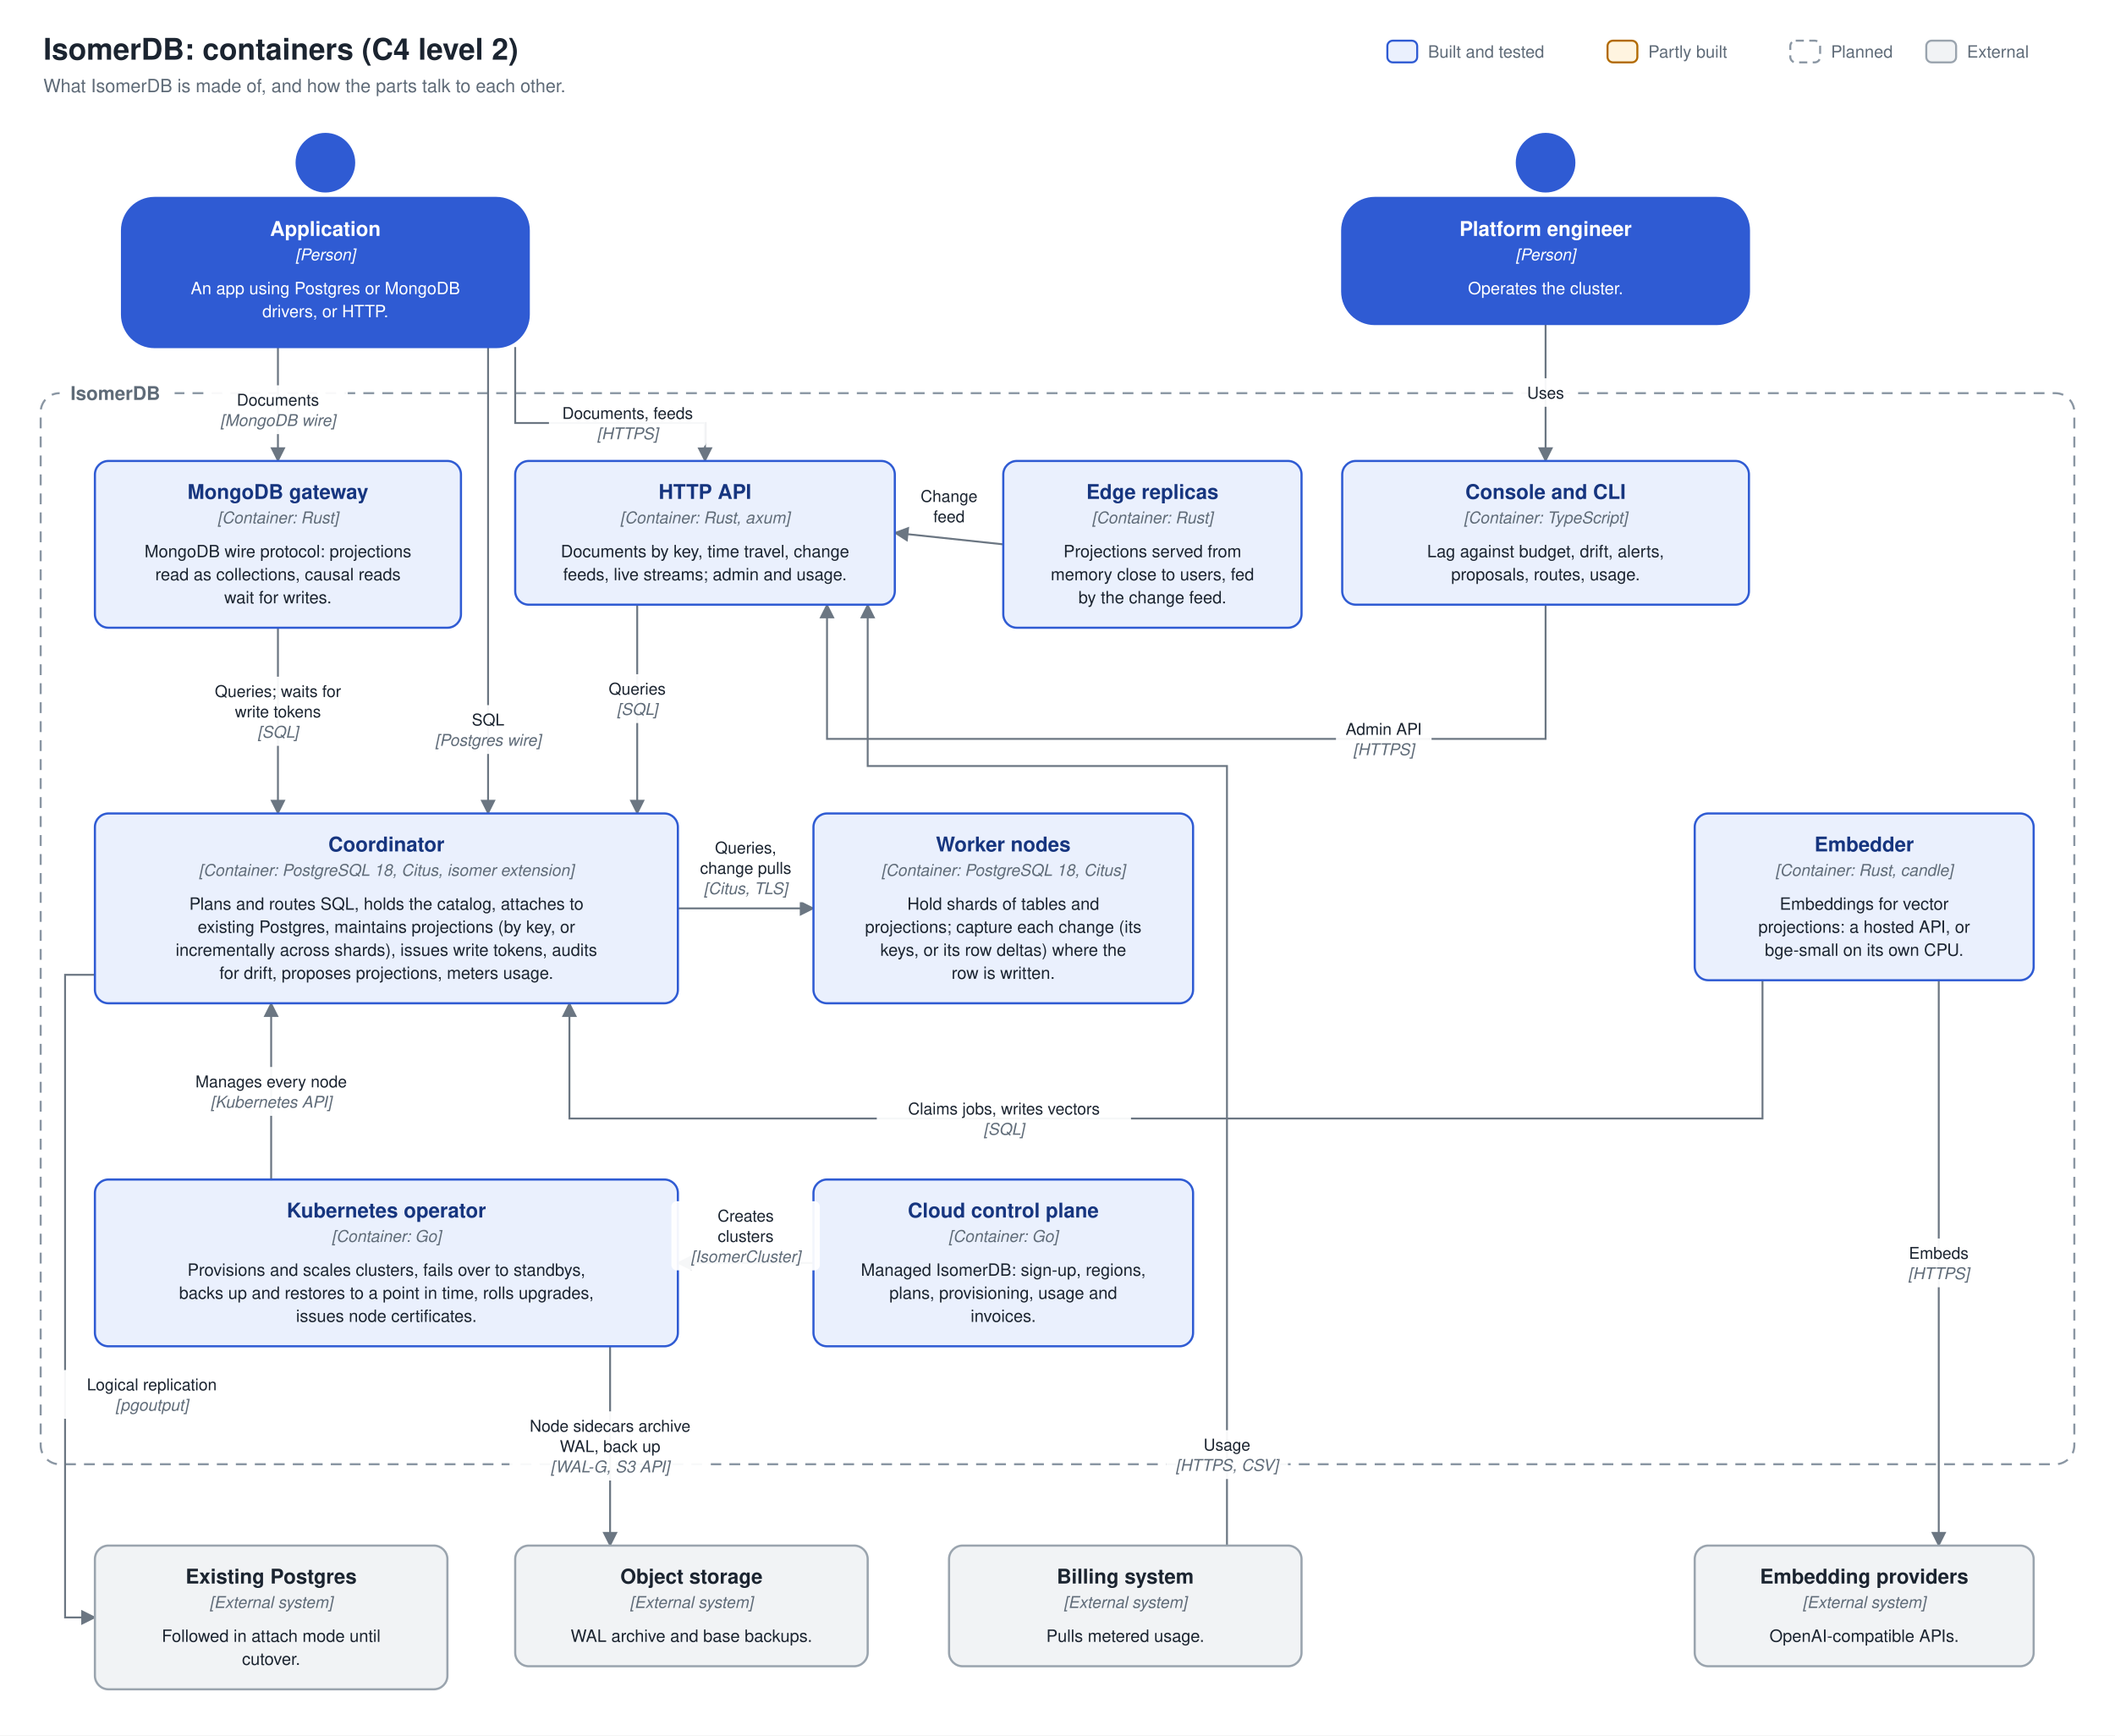
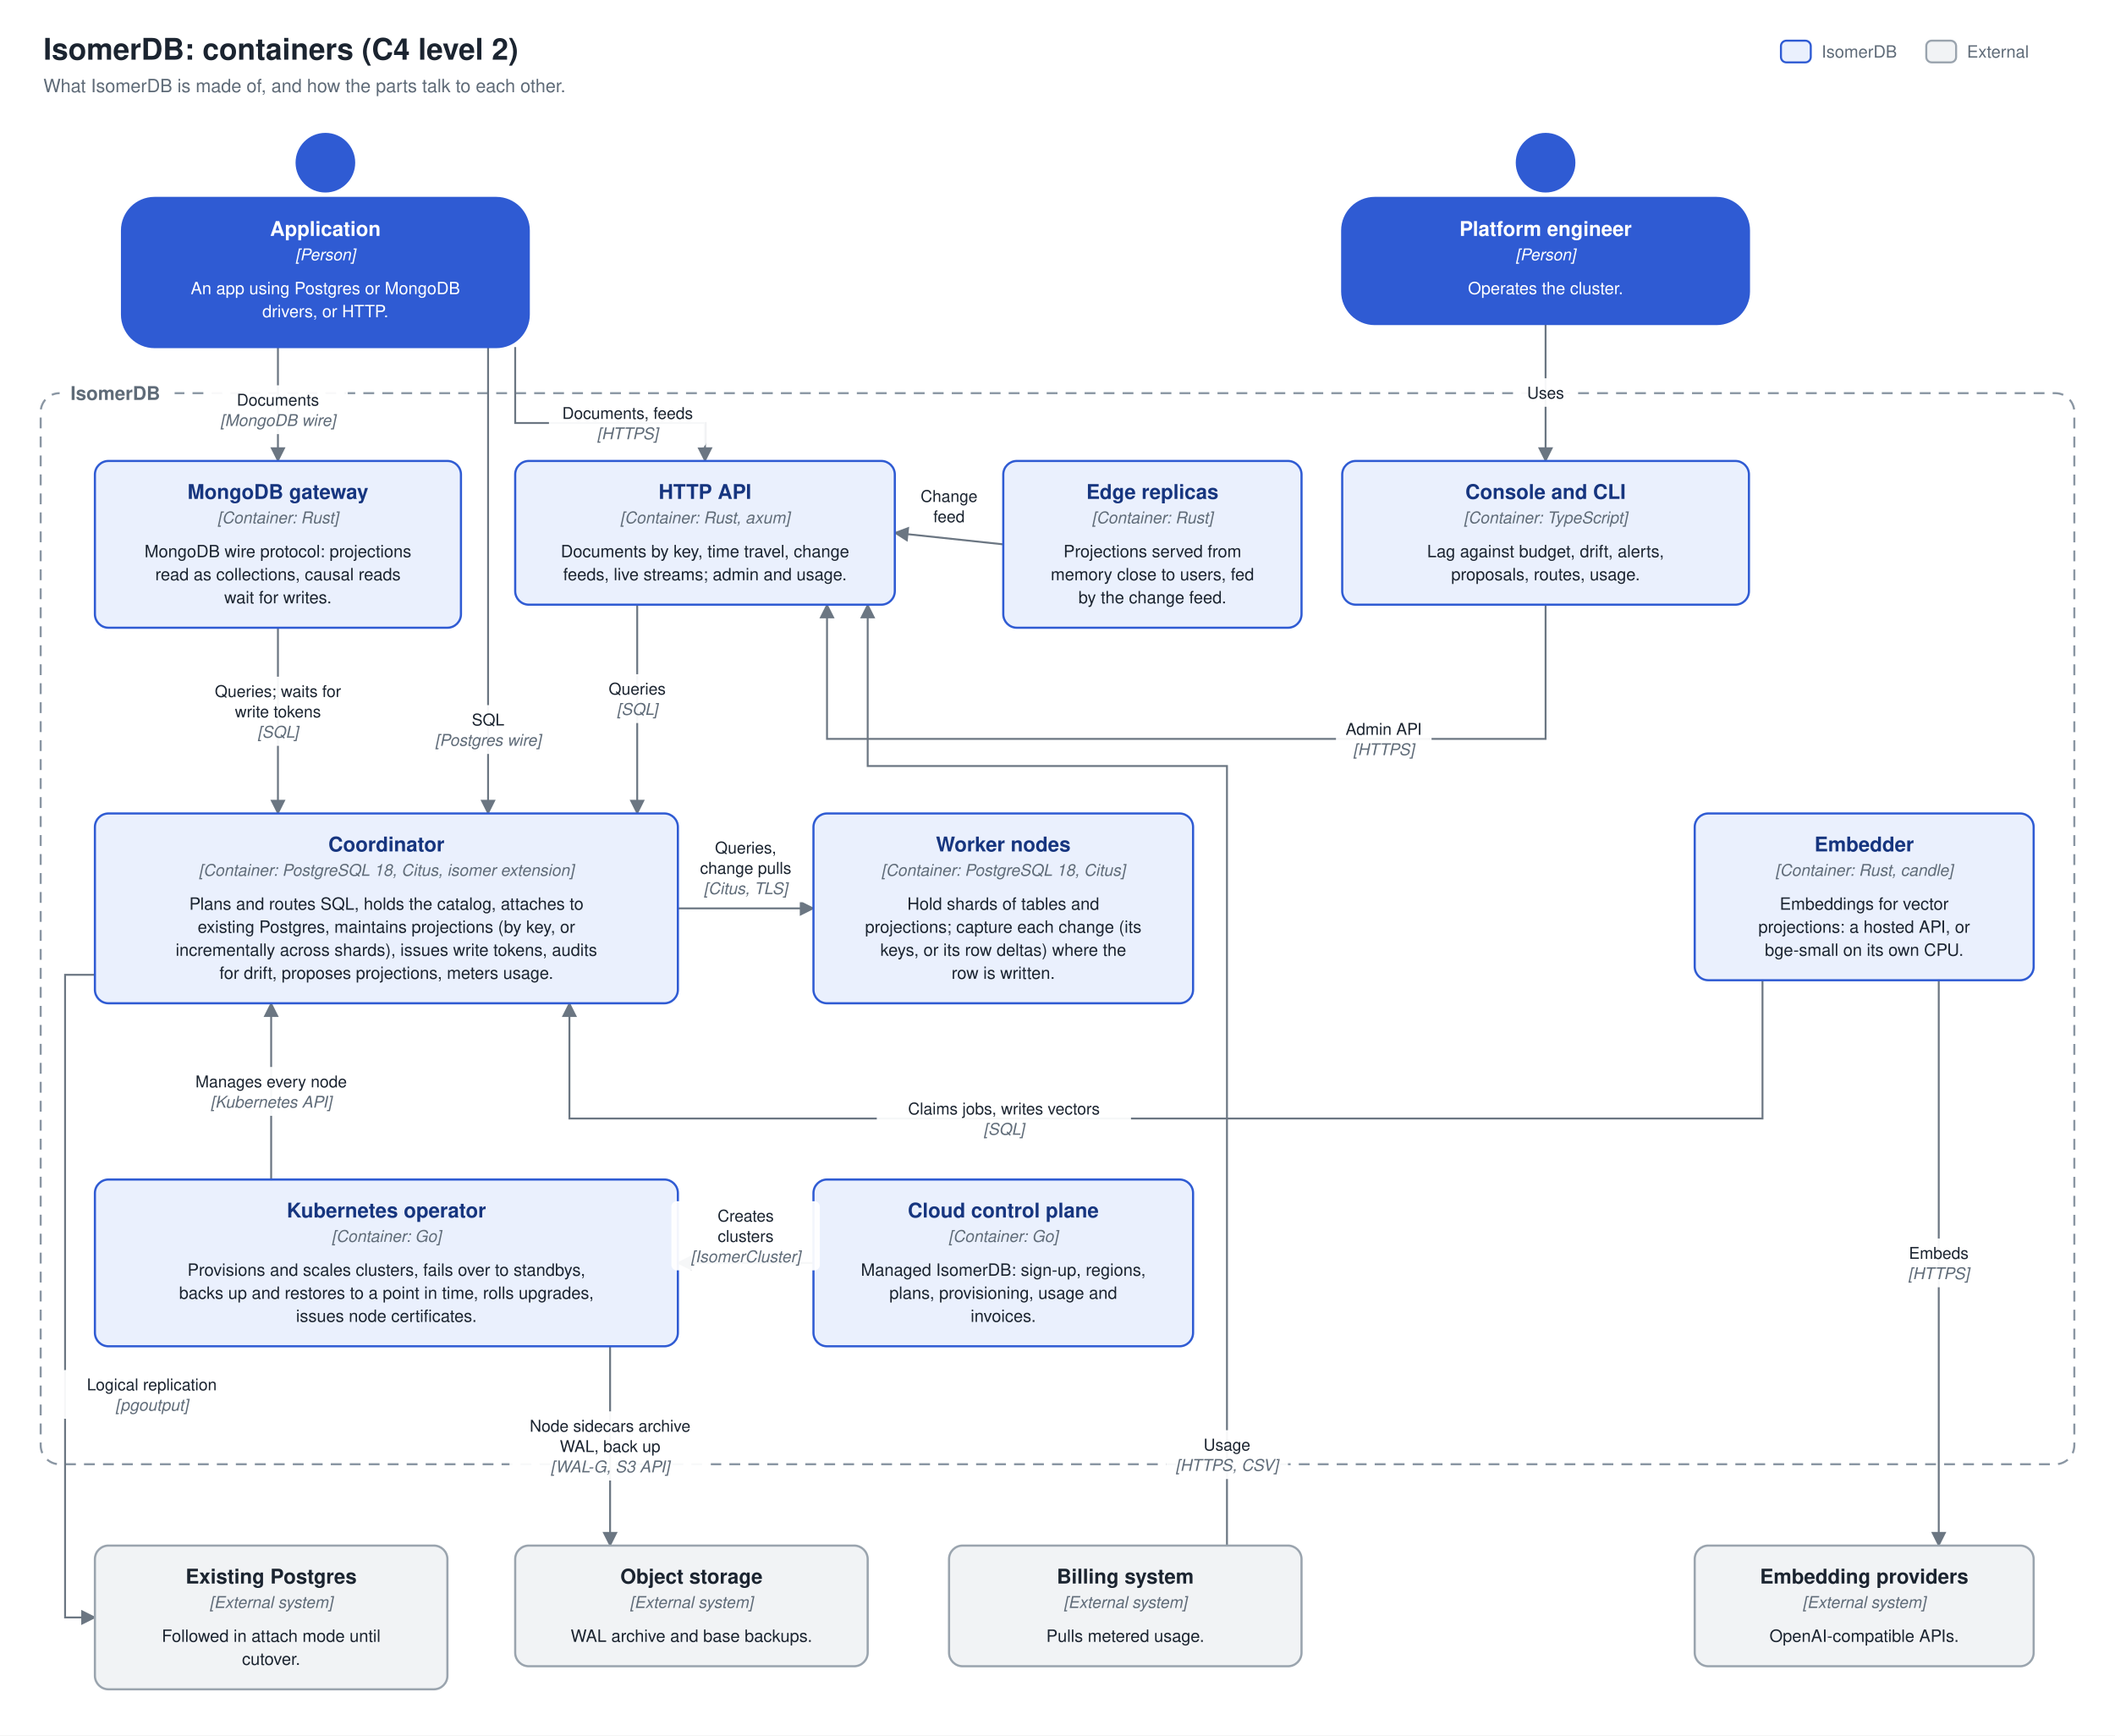
<svg xmlns="http://www.w3.org/2000/svg" width="1560" height="1280" viewBox="0 0 1560 1280" role="img" aria-label="IsomerDB: containers (C4 level 2)">
  <defs>
    <marker id="arrow" viewBox="0 0 10 10" refX="9" refY="5" markerWidth="8" markerHeight="8" orient="auto-start-reverse">
      <path d="M0,0 L10,5 L0,10 z" fill="#6b7682" />
    </marker>
  </defs>
  <rect width="100%" height="100%" fill="#ffffff" />
  <text x="32" y="44" font-family="-apple-system, BlinkMacSystemFont, 'Segoe UI', Helvetica, Arial, sans-serif" font-size="22" font-weight="650" fill="#1b2430">IsomerDB: containers (C4 level 2)</text>
  <text x="32" y="68" font-family="-apple-system, BlinkMacSystemFont, 'Segoe UI', Helvetica, Arial, sans-serif" font-size="13.5" fill="#5f6b78">What IsomerDB is made of, and how the parts talk to each other.</text>
  <rect x="30" y="290" width="1500" height="790" rx="14" fill="none" stroke="#8a96a3" stroke-width="1.5" stroke-dasharray="8 6" />
  <path d="M205.0,256.0 L205.0,340.0" fill="none" stroke="#6b7682" stroke-width="1.4" marker-end="url(#arrow)" />
  <path d="M380.0,256.0 L380.0,312.0 L520.0,312.0 L520.0,340.0" fill="none" stroke="#6b7682" stroke-width="1.4" marker-end="url(#arrow)" />
  <path d="M360.0,256.0 L360.0,600.0" fill="none" stroke="#6b7682" stroke-width="1.4" marker-end="url(#arrow)" />
  <path d="M1140.0,239.0 L1140.0,340.0" fill="none" stroke="#6b7682" stroke-width="1.4" marker-end="url(#arrow)" />
  <path d="M205.0,463.0 L205.0,600.0" fill="none" stroke="#6b7682" stroke-width="1.4" marker-end="url(#arrow)" />
  <path d="M470.0,446.0 L470.0,600.0" fill="none" stroke="#6b7682" stroke-width="1.4" marker-end="url(#arrow)" />
  <path d="M1140.0,446.0 L1140.0,545.0 L610.0,545.0 L610.0,446.0" fill="none" stroke="#6b7682" stroke-width="1.4" marker-end="url(#arrow)" />
  <path d="M740.0,401.5 L660.0,393.0" fill="none" stroke="#6b7682" stroke-width="1.4" marker-end="url(#arrow)" />
  <path d="M500.0,670.0 L600.0,670.0" fill="none" stroke="#6b7682" stroke-width="1.4" marker-end="url(#arrow)" />
  <path d="M1300.0,723.0 L1300.0,825.0 L420.0,825.0 L420.0,740.0" fill="none" stroke="#6b7682" stroke-width="1.4" marker-end="url(#arrow)" />
  <path d="M1430.0,723.0 L1430.0,1140.0" fill="none" stroke="#6b7682" stroke-width="1.4" marker-end="url(#arrow)" />
  <path d="M200.0,870.0 L200.0,740.0" fill="none" stroke="#6b7682" stroke-width="1.4" marker-end="url(#arrow)" />
  <path d="M600.0,931.5 L500.0,931.5" fill="none" stroke="#6b7682" stroke-width="1.4" marker-end="url(#arrow)" />
  <path d="M70.0,719.0 L48.0,719.0 L48.0,1193.0 L70.0,1193.0" fill="none" stroke="#6b7682" stroke-width="1.4" marker-end="url(#arrow)" />
  <path d="M450.0,993.0 L450.0,1140.0" fill="none" stroke="#6b7682" stroke-width="1.4" marker-end="url(#arrow)" />
  <path d="M905.0,1140.0 L905.0,565.0 L640.0,565.0 L640.0,446.0" fill="none" stroke="#6b7682" stroke-width="1.4" marker-end="url(#arrow)" />
  <rect x="44" y="279" width="84.8" height="22" fill="#ffffff" />
  <text x="52" y="295" font-family="-apple-system, BlinkMacSystemFont, 'Segoe UI', Helvetica, Arial, sans-serif" font-size="14" font-weight="650" fill="#5f6b78">IsomerDB</text>
  <circle cx="240.0" cy="120" r="22" fill="#2f5bd3" />
  <rect x="90" y="146" width="300" height="110" rx="24" fill="#2f5bd3" stroke="#2f5bd3" stroke-width="1.6" />
  <text x="240.0" y="174" text-anchor="middle" font-family="-apple-system, BlinkMacSystemFont, 'Segoe UI', Helvetica, Arial, sans-serif" font-size="15" font-weight="650" fill="#ffffff">Application</text>
  <text x="240.0" y="192" text-anchor="middle" font-family="-apple-system, BlinkMacSystemFont, 'Segoe UI', Helvetica, Arial, sans-serif" font-size="12" font-style="italic" fill="#ffffff">[Person]</text>
  <text x="240.0" y="217" text-anchor="middle" font-family="-apple-system, BlinkMacSystemFont, 'Segoe UI', Helvetica, Arial, sans-serif" font-size="12.5" fill="#ffffff">An app using Postgres or MongoDB</text>
  <text x="240.0" y="234" text-anchor="middle" font-family="-apple-system, BlinkMacSystemFont, 'Segoe UI', Helvetica, Arial, sans-serif" font-size="12.5" fill="#ffffff">drivers, or HTTP.</text>
  <circle cx="1140.0" cy="120" r="22" fill="#2f5bd3" />
  <rect x="990" y="146" width="300" height="93" rx="24" fill="#2f5bd3" stroke="#2f5bd3" stroke-width="1.6" />
  <text x="1140.0" y="174" text-anchor="middle" font-family="-apple-system, BlinkMacSystemFont, 'Segoe UI', Helvetica, Arial, sans-serif" font-size="15" font-weight="650" fill="#ffffff">Platform engineer</text>
  <text x="1140.0" y="192" text-anchor="middle" font-family="-apple-system, BlinkMacSystemFont, 'Segoe UI', Helvetica, Arial, sans-serif" font-size="12" font-style="italic" fill="#ffffff">[Person]</text>
  <text x="1140.0" y="217" text-anchor="middle" font-family="-apple-system, BlinkMacSystemFont, 'Segoe UI', Helvetica, Arial, sans-serif" font-size="12.5" fill="#ffffff">Operates the cluster.</text>
  <rect x="70" y="340" width="270" height="123" rx="10" fill="#eaf0fd" stroke="#2f5bd3" stroke-width="1.6" />
  <text x="205.0" y="368" text-anchor="middle" font-family="-apple-system, BlinkMacSystemFont, 'Segoe UI', Helvetica, Arial, sans-serif" font-size="15" font-weight="650" fill="#16357f">MongoDB gateway</text>
  <text x="205.0" y="386" text-anchor="middle" font-family="-apple-system, BlinkMacSystemFont, 'Segoe UI', Helvetica, Arial, sans-serif" font-size="12" font-style="italic" fill="#5f6b78">[Container: Rust]</text>
  <text x="205.0" y="411" text-anchor="middle" font-family="-apple-system, BlinkMacSystemFont, 'Segoe UI', Helvetica, Arial, sans-serif" font-size="12.5" fill="#1b2430">MongoDB wire protocol: projections</text>
  <text x="205.0" y="428" text-anchor="middle" font-family="-apple-system, BlinkMacSystemFont, 'Segoe UI', Helvetica, Arial, sans-serif" font-size="12.5" fill="#1b2430">read as collections, causal reads</text>
  <text x="205.0" y="445" text-anchor="middle" font-family="-apple-system, BlinkMacSystemFont, 'Segoe UI', Helvetica, Arial, sans-serif" font-size="12.5" fill="#1b2430">wait for writes.</text>
  <rect x="380" y="340" width="280" height="106" rx="10" fill="#eaf0fd" stroke="#2f5bd3" stroke-width="1.6" />
  <text x="520.0" y="368" text-anchor="middle" font-family="-apple-system, BlinkMacSystemFont, 'Segoe UI', Helvetica, Arial, sans-serif" font-size="15" font-weight="650" fill="#16357f">HTTP API</text>
  <text x="520.0" y="386" text-anchor="middle" font-family="-apple-system, BlinkMacSystemFont, 'Segoe UI', Helvetica, Arial, sans-serif" font-size="12" font-style="italic" fill="#5f6b78">[Container: Rust, axum]</text>
  <text x="520.0" y="411" text-anchor="middle" font-family="-apple-system, BlinkMacSystemFont, 'Segoe UI', Helvetica, Arial, sans-serif" font-size="12.5" fill="#1b2430">Documents by key, time travel, change</text>
  <text x="520.0" y="428" text-anchor="middle" font-family="-apple-system, BlinkMacSystemFont, 'Segoe UI', Helvetica, Arial, sans-serif" font-size="12.5" fill="#1b2430">feeds, live streams; admin and usage.</text>
  <rect x="740" y="340" width="220" height="123" rx="10" fill="#eaf0fd" stroke="#2f5bd3" stroke-width="1.6" />
  <text x="850.0" y="368" text-anchor="middle" font-family="-apple-system, BlinkMacSystemFont, 'Segoe UI', Helvetica, Arial, sans-serif" font-size="15" font-weight="650" fill="#16357f">Edge replicas</text>
  <text x="850.0" y="386" text-anchor="middle" font-family="-apple-system, BlinkMacSystemFont, 'Segoe UI', Helvetica, Arial, sans-serif" font-size="12" font-style="italic" fill="#5f6b78">[Container: Rust]</text>
  <text x="850.0" y="411" text-anchor="middle" font-family="-apple-system, BlinkMacSystemFont, 'Segoe UI', Helvetica, Arial, sans-serif" font-size="12.5" fill="#1b2430">Projections served from</text>
  <text x="850.0" y="428" text-anchor="middle" font-family="-apple-system, BlinkMacSystemFont, 'Segoe UI', Helvetica, Arial, sans-serif" font-size="12.5" fill="#1b2430">memory close to users, fed</text>
  <text x="850.0" y="445" text-anchor="middle" font-family="-apple-system, BlinkMacSystemFont, 'Segoe UI', Helvetica, Arial, sans-serif" font-size="12.5" fill="#1b2430">by the change feed.</text>
  <rect x="990" y="340" width="300" height="106" rx="10" fill="#eaf0fd" stroke="#2f5bd3" stroke-width="1.6" />
  <text x="1140.0" y="368" text-anchor="middle" font-family="-apple-system, BlinkMacSystemFont, 'Segoe UI', Helvetica, Arial, sans-serif" font-size="15" font-weight="650" fill="#16357f">Console and CLI</text>
  <text x="1140.0" y="386" text-anchor="middle" font-family="-apple-system, BlinkMacSystemFont, 'Segoe UI', Helvetica, Arial, sans-serif" font-size="12" font-style="italic" fill="#5f6b78">[Container: TypeScript]</text>
  <text x="1140.0" y="411" text-anchor="middle" font-family="-apple-system, BlinkMacSystemFont, 'Segoe UI', Helvetica, Arial, sans-serif" font-size="12.5" fill="#1b2430">Lag against budget, drift, alerts,</text>
  <text x="1140.0" y="428" text-anchor="middle" font-family="-apple-system, BlinkMacSystemFont, 'Segoe UI', Helvetica, Arial, sans-serif" font-size="12.5" fill="#1b2430">proposals, routes, usage.</text>
  <rect x="70" y="600" width="430" height="140" rx="10" fill="#eaf0fd" stroke="#2f5bd3" stroke-width="1.6" />
  <text x="285.0" y="628" text-anchor="middle" font-family="-apple-system, BlinkMacSystemFont, 'Segoe UI', Helvetica, Arial, sans-serif" font-size="15" font-weight="650" fill="#16357f">Coordinator</text>
  <text x="285.0" y="646" text-anchor="middle" font-family="-apple-system, BlinkMacSystemFont, 'Segoe UI', Helvetica, Arial, sans-serif" font-size="12" font-style="italic" fill="#5f6b78">[Container: PostgreSQL 18, Citus, isomer extension]</text>
  <text x="285.0" y="671" text-anchor="middle" font-family="-apple-system, BlinkMacSystemFont, 'Segoe UI', Helvetica, Arial, sans-serif" font-size="12.5" fill="#1b2430">Plans and routes SQL, holds the catalog, attaches to</text>
  <text x="285.0" y="688" text-anchor="middle" font-family="-apple-system, BlinkMacSystemFont, 'Segoe UI', Helvetica, Arial, sans-serif" font-size="12.5" fill="#1b2430">existing Postgres, maintains projections (by key, or</text>
  <text x="285.0" y="705" text-anchor="middle" font-family="-apple-system, BlinkMacSystemFont, 'Segoe UI', Helvetica, Arial, sans-serif" font-size="12.5" fill="#1b2430">incrementally across shards), issues write tokens, audits</text>
  <text x="285.0" y="722" text-anchor="middle" font-family="-apple-system, BlinkMacSystemFont, 'Segoe UI', Helvetica, Arial, sans-serif" font-size="12.5" fill="#1b2430">for drift, proposes projections, meters usage.</text>
  <rect x="600" y="600" width="280" height="140" rx="10" fill="#eaf0fd" stroke="#2f5bd3" stroke-width="1.6" />
  <text x="740.0" y="628" text-anchor="middle" font-family="-apple-system, BlinkMacSystemFont, 'Segoe UI', Helvetica, Arial, sans-serif" font-size="15" font-weight="650" fill="#16357f">Worker nodes</text>
  <text x="740.0" y="646" text-anchor="middle" font-family="-apple-system, BlinkMacSystemFont, 'Segoe UI', Helvetica, Arial, sans-serif" font-size="12" font-style="italic" fill="#5f6b78">[Container: PostgreSQL 18, Citus]</text>
  <text x="740.0" y="671" text-anchor="middle" font-family="-apple-system, BlinkMacSystemFont, 'Segoe UI', Helvetica, Arial, sans-serif" font-size="12.5" fill="#1b2430">Hold shards of tables and</text>
  <text x="740.0" y="688" text-anchor="middle" font-family="-apple-system, BlinkMacSystemFont, 'Segoe UI', Helvetica, Arial, sans-serif" font-size="12.5" fill="#1b2430">projections; capture each change (its</text>
  <text x="740.0" y="705" text-anchor="middle" font-family="-apple-system, BlinkMacSystemFont, 'Segoe UI', Helvetica, Arial, sans-serif" font-size="12.5" fill="#1b2430">keys, or its row deltas) where the</text>
  <text x="740.0" y="722" text-anchor="middle" font-family="-apple-system, BlinkMacSystemFont, 'Segoe UI', Helvetica, Arial, sans-serif" font-size="12.5" fill="#1b2430">row is written.</text>
  <rect x="1250" y="600" width="250" height="123" rx="10" fill="#eaf0fd" stroke="#2f5bd3" stroke-width="1.6" />
  <text x="1375.0" y="628" text-anchor="middle" font-family="-apple-system, BlinkMacSystemFont, 'Segoe UI', Helvetica, Arial, sans-serif" font-size="15" font-weight="650" fill="#16357f">Embedder</text>
  <text x="1375.0" y="646" text-anchor="middle" font-family="-apple-system, BlinkMacSystemFont, 'Segoe UI', Helvetica, Arial, sans-serif" font-size="12" font-style="italic" fill="#5f6b78">[Container: Rust, candle]</text>
  <text x="1375.0" y="671" text-anchor="middle" font-family="-apple-system, BlinkMacSystemFont, 'Segoe UI', Helvetica, Arial, sans-serif" font-size="12.5" fill="#1b2430">Embeddings for vector</text>
  <text x="1375.0" y="688" text-anchor="middle" font-family="-apple-system, BlinkMacSystemFont, 'Segoe UI', Helvetica, Arial, sans-serif" font-size="12.5" fill="#1b2430">projections: a hosted API, or</text>
  <text x="1375.0" y="705" text-anchor="middle" font-family="-apple-system, BlinkMacSystemFont, 'Segoe UI', Helvetica, Arial, sans-serif" font-size="12.5" fill="#1b2430">bge-small on its own CPU.</text>
  <rect x="70" y="870" width="430" height="123" rx="10" fill="#eaf0fd" stroke="#2f5bd3" stroke-width="1.6" />
  <text x="285.0" y="898" text-anchor="middle" font-family="-apple-system, BlinkMacSystemFont, 'Segoe UI', Helvetica, Arial, sans-serif" font-size="15" font-weight="650" fill="#16357f">Kubernetes operator</text>
  <text x="285.0" y="916" text-anchor="middle" font-family="-apple-system, BlinkMacSystemFont, 'Segoe UI', Helvetica, Arial, sans-serif" font-size="12" font-style="italic" fill="#5f6b78">[Container: Go]</text>
  <text x="285.0" y="941" text-anchor="middle" font-family="-apple-system, BlinkMacSystemFont, 'Segoe UI', Helvetica, Arial, sans-serif" font-size="12.5" fill="#1b2430">Provisions and scales clusters, fails over to standbys,</text>
  <text x="285.0" y="958" text-anchor="middle" font-family="-apple-system, BlinkMacSystemFont, 'Segoe UI', Helvetica, Arial, sans-serif" font-size="12.5" fill="#1b2430">backs up and restores to a point in time, rolls upgrades,</text>
  <text x="285.0" y="975" text-anchor="middle" font-family="-apple-system, BlinkMacSystemFont, 'Segoe UI', Helvetica, Arial, sans-serif" font-size="12.5" fill="#1b2430">issues node certificates.</text>
  <rect x="600" y="870" width="280" height="123" rx="10" fill="#eaf0fd" stroke="#2f5bd3" stroke-width="1.6" />
  <text x="740.0" y="898" text-anchor="middle" font-family="-apple-system, BlinkMacSystemFont, 'Segoe UI', Helvetica, Arial, sans-serif" font-size="15" font-weight="650" fill="#16357f">Cloud control plane</text>
  <text x="740.0" y="916" text-anchor="middle" font-family="-apple-system, BlinkMacSystemFont, 'Segoe UI', Helvetica, Arial, sans-serif" font-size="12" font-style="italic" fill="#5f6b78">[Container: Go]</text>
  <text x="740.0" y="941" text-anchor="middle" font-family="-apple-system, BlinkMacSystemFont, 'Segoe UI', Helvetica, Arial, sans-serif" font-size="12.5" fill="#1b2430">Managed IsomerDB: sign-up, regions,</text>
  <text x="740.0" y="958" text-anchor="middle" font-family="-apple-system, BlinkMacSystemFont, 'Segoe UI', Helvetica, Arial, sans-serif" font-size="12.5" fill="#1b2430">plans, provisioning, usage and</text>
  <text x="740.0" y="975" text-anchor="middle" font-family="-apple-system, BlinkMacSystemFont, 'Segoe UI', Helvetica, Arial, sans-serif" font-size="12.5" fill="#1b2430">invoices.</text>
  <rect x="70" y="1140" width="260" height="106" rx="10" fill="#f1f3f5" stroke="#9aa4ae" stroke-width="1.6" />
  <text x="200.0" y="1168" text-anchor="middle" font-family="-apple-system, BlinkMacSystemFont, 'Segoe UI', Helvetica, Arial, sans-serif" font-size="15" font-weight="650" fill="#1b2430">Existing Postgres</text>
  <text x="200.0" y="1186" text-anchor="middle" font-family="-apple-system, BlinkMacSystemFont, 'Segoe UI', Helvetica, Arial, sans-serif" font-size="12" font-style="italic" fill="#5f6b78">[External system]</text>
  <text x="200.0" y="1211" text-anchor="middle" font-family="-apple-system, BlinkMacSystemFont, 'Segoe UI', Helvetica, Arial, sans-serif" font-size="12.5" fill="#1b2430">Followed in attach mode until</text>
  <text x="200.0" y="1228" text-anchor="middle" font-family="-apple-system, BlinkMacSystemFont, 'Segoe UI', Helvetica, Arial, sans-serif" font-size="12.5" fill="#1b2430">cutover.</text>
  <rect x="380" y="1140" width="260" height="89" rx="10" fill="#f1f3f5" stroke="#9aa4ae" stroke-width="1.6" />
  <text x="510.0" y="1168" text-anchor="middle" font-family="-apple-system, BlinkMacSystemFont, 'Segoe UI', Helvetica, Arial, sans-serif" font-size="15" font-weight="650" fill="#1b2430">Object storage</text>
  <text x="510.0" y="1186" text-anchor="middle" font-family="-apple-system, BlinkMacSystemFont, 'Segoe UI', Helvetica, Arial, sans-serif" font-size="12" font-style="italic" fill="#5f6b78">[External system]</text>
  <text x="510.0" y="1211" text-anchor="middle" font-family="-apple-system, BlinkMacSystemFont, 'Segoe UI', Helvetica, Arial, sans-serif" font-size="12.5" fill="#1b2430">WAL archive and base backups.</text>
  <rect x="700" y="1140" width="260" height="89" rx="10" fill="#f1f3f5" stroke="#9aa4ae" stroke-width="1.6" />
  <text x="830.0" y="1168" text-anchor="middle" font-family="-apple-system, BlinkMacSystemFont, 'Segoe UI', Helvetica, Arial, sans-serif" font-size="15" font-weight="650" fill="#1b2430">Billing system</text>
  <text x="830.0" y="1186" text-anchor="middle" font-family="-apple-system, BlinkMacSystemFont, 'Segoe UI', Helvetica, Arial, sans-serif" font-size="12" font-style="italic" fill="#5f6b78">[External system]</text>
  <text x="830.0" y="1211" text-anchor="middle" font-family="-apple-system, BlinkMacSystemFont, 'Segoe UI', Helvetica, Arial, sans-serif" font-size="12.5" fill="#1b2430">Pulls metered usage.</text>
  <rect x="1250" y="1140" width="250" height="89" rx="10" fill="#f1f3f5" stroke="#9aa4ae" stroke-width="1.6" />
  <text x="1375.0" y="1168" text-anchor="middle" font-family="-apple-system, BlinkMacSystemFont, 'Segoe UI', Helvetica, Arial, sans-serif" font-size="15" font-weight="650" fill="#1b2430">Embedding providers</text>
  <text x="1375.0" y="1186" text-anchor="middle" font-family="-apple-system, BlinkMacSystemFont, 'Segoe UI', Helvetica, Arial, sans-serif" font-size="12" font-style="italic" fill="#5f6b78">[External system]</text>
  <text x="1375.0" y="1211" text-anchor="middle" font-family="-apple-system, BlinkMacSystemFont, 'Segoe UI', Helvetica, Arial, sans-serif" font-size="12.5" fill="#1b2430">OpenAI-compatible APIs.</text>
  <rect x="153.5" y="284.2" width="103.0" height="36" rx="4" fill="#ffffff" opacity="0.94" />
  <text x="205.0" y="299.2" text-anchor="middle" font-family="-apple-system, BlinkMacSystemFont, 'Segoe UI', Helvetica, Arial, sans-serif" font-size="12" fill="#1b2430">Documents</text>
  <text x="205.0" y="314.2" text-anchor="middle" font-family="-apple-system, BlinkMacSystemFont, 'Segoe UI', Helvetica, Arial, sans-serif" font-size="12" fill="#5f6b78" font-style="italic">[MongoDB wire]</text>
  <rect x="404.9" y="294.0" width="116.0" height="36" rx="4" fill="#ffffff" opacity="0.94" />
  <text x="462.9" y="309.0" text-anchor="middle" font-family="-apple-system, BlinkMacSystemFont, 'Segoe UI', Helvetica, Arial, sans-serif" font-size="12" fill="#1b2430">Documents, feeds</text>
  <text x="462.9" y="324.0" text-anchor="middle" font-family="-apple-system, BlinkMacSystemFont, 'Segoe UI', Helvetica, Arial, sans-serif" font-size="12" fill="#5f6b78" font-style="italic">[HTTPS]</text>
  <rect x="305.2" y="520.1" width="109.5" height="36" rx="4" fill="#ffffff" opacity="0.94" />
  <text x="360.0" y="535.1" text-anchor="middle" font-family="-apple-system, BlinkMacSystemFont, 'Segoe UI', Helvetica, Arial, sans-serif" font-size="12" fill="#1b2430">SQL</text>
  <text x="360.0" y="550.1" text-anchor="middle" font-family="-apple-system, BlinkMacSystemFont, 'Segoe UI', Helvetica, Arial, sans-serif" font-size="12" fill="#5f6b78" font-style="italic">[Postgres wire]</text>
  <rect x="1121.0" y="279.0" width="38.0" height="21" rx="4" fill="#ffffff" opacity="0.94" />
  <text x="1140.0" y="294.0" text-anchor="middle" font-family="-apple-system, BlinkMacSystemFont, 'Segoe UI', Helvetica, Arial, sans-serif" font-size="12" fill="#1b2430">Uses</text>
  <rect x="140.5" y="499.1" width="129.0" height="51" rx="4" fill="#ffffff" opacity="0.94" />
  <text x="205.0" y="514.1" text-anchor="middle" font-family="-apple-system, BlinkMacSystemFont, 'Segoe UI', Helvetica, Arial, sans-serif" font-size="12" fill="#1b2430">Queries; waits for</text>
  <text x="205.0" y="529.1" text-anchor="middle" font-family="-apple-system, BlinkMacSystemFont, 'Segoe UI', Helvetica, Arial, sans-serif" font-size="12" fill="#1b2430">write tokens</text>
  <text x="205.0" y="544.1" text-anchor="middle" font-family="-apple-system, BlinkMacSystemFont, 'Segoe UI', Helvetica, Arial, sans-serif" font-size="12" fill="#5f6b78" font-style="italic">[SQL]</text>
  <rect x="441.2" y="497.3" width="57.5" height="36" rx="4" fill="#ffffff" opacity="0.94" />
  <text x="470.0" y="512.3" text-anchor="middle" font-family="-apple-system, BlinkMacSystemFont, 'Segoe UI', Helvetica, Arial, sans-serif" font-size="12" fill="#1b2430">Queries</text>
  <text x="470.0" y="527.3" text-anchor="middle" font-family="-apple-system, BlinkMacSystemFont, 'Segoe UI', Helvetica, Arial, sans-serif" font-size="12" fill="#5f6b78" font-style="italic">[SQL]</text>
  <rect x="985.4" y="527.0" width="70.5" height="36" rx="4" fill="#ffffff" opacity="0.94" />
  <text x="1020.6" y="542.0" text-anchor="middle" font-family="-apple-system, BlinkMacSystemFont, 'Segoe UI', Helvetica, Arial, sans-serif" font-size="12" fill="#1b2430">Admin API</text>
  <text x="1020.6" y="557.0" text-anchor="middle" font-family="-apple-system, BlinkMacSystemFont, 'Segoe UI', Helvetica, Arial, sans-serif" font-size="12" fill="#5f6b78" font-style="italic">[HTTPS]</text>
  <rect x="674.5" y="355.2" width="51.0" height="36" rx="4" fill="#ffffff" opacity="0.94" />
  <text x="700.0" y="370.2" text-anchor="middle" font-family="-apple-system, BlinkMacSystemFont, 'Segoe UI', Helvetica, Arial, sans-serif" font-size="12" fill="#1b2430">Change</text>
  <text x="700.0" y="385.2" text-anchor="middle" font-family="-apple-system, BlinkMacSystemFont, 'Segoe UI', Helvetica, Arial, sans-serif" font-size="12" fill="#1b2430">feed</text>
  <rect x="505.0" y="614.5" width="90.0" height="51" rx="4" fill="#ffffff" opacity="0.94" />
  <text x="550.0" y="629.5" text-anchor="middle" font-family="-apple-system, BlinkMacSystemFont, 'Segoe UI', Helvetica, Arial, sans-serif" font-size="12" fill="#1b2430">Queries,</text>
  <text x="550.0" y="644.5" text-anchor="middle" font-family="-apple-system, BlinkMacSystemFont, 'Segoe UI', Helvetica, Arial, sans-serif" font-size="12" fill="#1b2430">change pulls</text>
  <text x="550.0" y="659.5" text-anchor="middle" font-family="-apple-system, BlinkMacSystemFont, 'Segoe UI', Helvetica, Arial, sans-serif" font-size="12" fill="#5f6b78" font-style="italic">[Citus, TLS]</text>
  <rect x="646.7" y="807.0" width="187.5" height="36" rx="4" fill="#ffffff" opacity="0.94" />
  <text x="740.5" y="822.0" text-anchor="middle" font-family="-apple-system, BlinkMacSystemFont, 'Segoe UI', Helvetica, Arial, sans-serif" font-size="12" fill="#1b2430">Claims jobs, writes vectors</text>
  <text x="740.5" y="837.0" text-anchor="middle" font-family="-apple-system, BlinkMacSystemFont, 'Segoe UI', Helvetica, Arial, sans-serif" font-size="12" fill="#5f6b78" font-style="italic">[SQL]</text>
  <rect x="1401.2" y="913.5" width="57.5" height="36" rx="4" fill="#ffffff" opacity="0.94" />
  <text x="1430.0" y="928.5" text-anchor="middle" font-family="-apple-system, BlinkMacSystemFont, 'Segoe UI', Helvetica, Arial, sans-serif" font-size="12" fill="#1b2430">Embeds</text>
  <text x="1430.0" y="943.5" text-anchor="middle" font-family="-apple-system, BlinkMacSystemFont, 'Segoe UI', Helvetica, Arial, sans-serif" font-size="12" fill="#5f6b78" font-style="italic">[HTTPS]</text>
  <rect x="135.5" y="787.0" width="129.0" height="36" rx="4" fill="#ffffff" opacity="0.94" />
  <text x="200.0" y="802.0" text-anchor="middle" font-family="-apple-system, BlinkMacSystemFont, 'Segoe UI', Helvetica, Arial, sans-serif" font-size="12" fill="#1b2430">Manages every node</text>
  <text x="200.0" y="817.0" text-anchor="middle" font-family="-apple-system, BlinkMacSystemFont, 'Segoe UI', Helvetica, Arial, sans-serif" font-size="12" fill="#5f6b78" font-style="italic">[Kubernetes API]</text>
  <rect x="495.2" y="886.0" width="109.5" height="51" rx="4" fill="#ffffff" opacity="0.94" />
  <text x="550.0" y="901.0" text-anchor="middle" font-family="-apple-system, BlinkMacSystemFont, 'Segoe UI', Helvetica, Arial, sans-serif" font-size="12" fill="#1b2430">Creates</text>
  <text x="550.0" y="916.0" text-anchor="middle" font-family="-apple-system, BlinkMacSystemFont, 'Segoe UI', Helvetica, Arial, sans-serif" font-size="12" fill="#1b2430">clusters</text>
  <text x="550.0" y="931.0" text-anchor="middle" font-family="-apple-system, BlinkMacSystemFont, 'Segoe UI', Helvetica, Arial, sans-serif" font-size="12" fill="#5f6b78" font-style="italic">[IsomerCluster]</text>
  <rect x="44.2" y="1010.5" width="135.5" height="36" rx="4" fill="#ffffff" opacity="0.94" />
  <text x="112.0" y="1025.5" text-anchor="middle" font-family="-apple-system, BlinkMacSystemFont, 'Segoe UI', Helvetica, Arial, sans-serif" font-size="12" fill="#1b2430">Logical replication</text>
  <text x="112.0" y="1040.5" text-anchor="middle" font-family="-apple-system, BlinkMacSystemFont, 'Segoe UI', Helvetica, Arial, sans-serif" font-size="12" fill="#5f6b78" font-style="italic">[pgoutput]</text>
  <rect x="375.8" y="1041.0" width="148.5" height="51" rx="4" fill="#ffffff" opacity="0.94" />
  <text x="450.0" y="1056.0" text-anchor="middle" font-family="-apple-system, BlinkMacSystemFont, 'Segoe UI', Helvetica, Arial, sans-serif" font-size="12" fill="#1b2430">Node sidecars archive</text>
  <text x="450.0" y="1071.0" text-anchor="middle" font-family="-apple-system, BlinkMacSystemFont, 'Segoe UI', Helvetica, Arial, sans-serif" font-size="12" fill="#1b2430">WAL, back up</text>
  <text x="450.0" y="1086.0" text-anchor="middle" font-family="-apple-system, BlinkMacSystemFont, 'Segoe UI', Helvetica, Arial, sans-serif" font-size="12" fill="#5f6b78" font-style="italic">[WAL-G, S3 API]</text>
  <rect x="860.0" y="1054.9" width="90.0" height="36" rx="4" fill="#ffffff" opacity="0.94" />
  <text x="905.0" y="1069.9" text-anchor="middle" font-family="-apple-system, BlinkMacSystemFont, 'Segoe UI', Helvetica, Arial, sans-serif" font-size="12" fill="#1b2430">Usage</text>
  <text x="905.0" y="1084.9" text-anchor="middle" font-family="-apple-system, BlinkMacSystemFont, 'Segoe UI', Helvetica, Arial, sans-serif" font-size="12" fill="#5f6b78" font-style="italic">[HTTPS, CSV]</text>
-   <rect x="1023.3" y="30" width="22" height="16" rx="4" fill="#eaf0fd" stroke="#2f5bd3" stroke-width="1.5" />
-   <text x="1053.3" y="42.5" font-family="-apple-system, BlinkMacSystemFont, 'Segoe UI', Helvetica, Arial, sans-serif" font-size="12.5" fill="#5f6b78">Built and tested</text>
-   <rect x="1185.7" y="30" width="22" height="16" rx="4" fill="#fff4e0" stroke="#b26a00" stroke-width="1.5" />
-   <text x="1215.7" y="42.5" font-family="-apple-system, BlinkMacSystemFont, 'Segoe UI', Helvetica, Arial, sans-serif" font-size="12.5" fill="#5f6b78">Partly built</text>
-   <rect x="1320.5" y="30" width="22" height="16" rx="4" fill="#ffffff" stroke="#8a96a3" stroke-width="1.5" stroke-dasharray="6 4" />
-   <text x="1350.5" y="42.5" font-family="-apple-system, BlinkMacSystemFont, 'Segoe UI', Helvetica, Arial, sans-serif" font-size="12.5" fill="#5f6b78">Planned</text>
+   <rect x="1313.6" y="30" width="22" height="16" rx="4" fill="#eaf0fd" stroke="#2f5bd3" stroke-width="1.5" />
+   <text x="1343.6" y="42.5" font-family="-apple-system, BlinkMacSystemFont, 'Segoe UI', Helvetica, Arial, sans-serif" font-size="12.5" fill="#5f6b78">IsomerDB</text>
  <rect x="1420.8" y="30" width="22" height="16" rx="4" fill="#f1f3f5" stroke="#9aa4ae" stroke-width="1.5" />
  <text x="1450.8" y="42.5" font-family="-apple-system, BlinkMacSystemFont, 'Segoe UI', Helvetica, Arial, sans-serif" font-size="12.5" fill="#5f6b78">External</text>
</svg>
